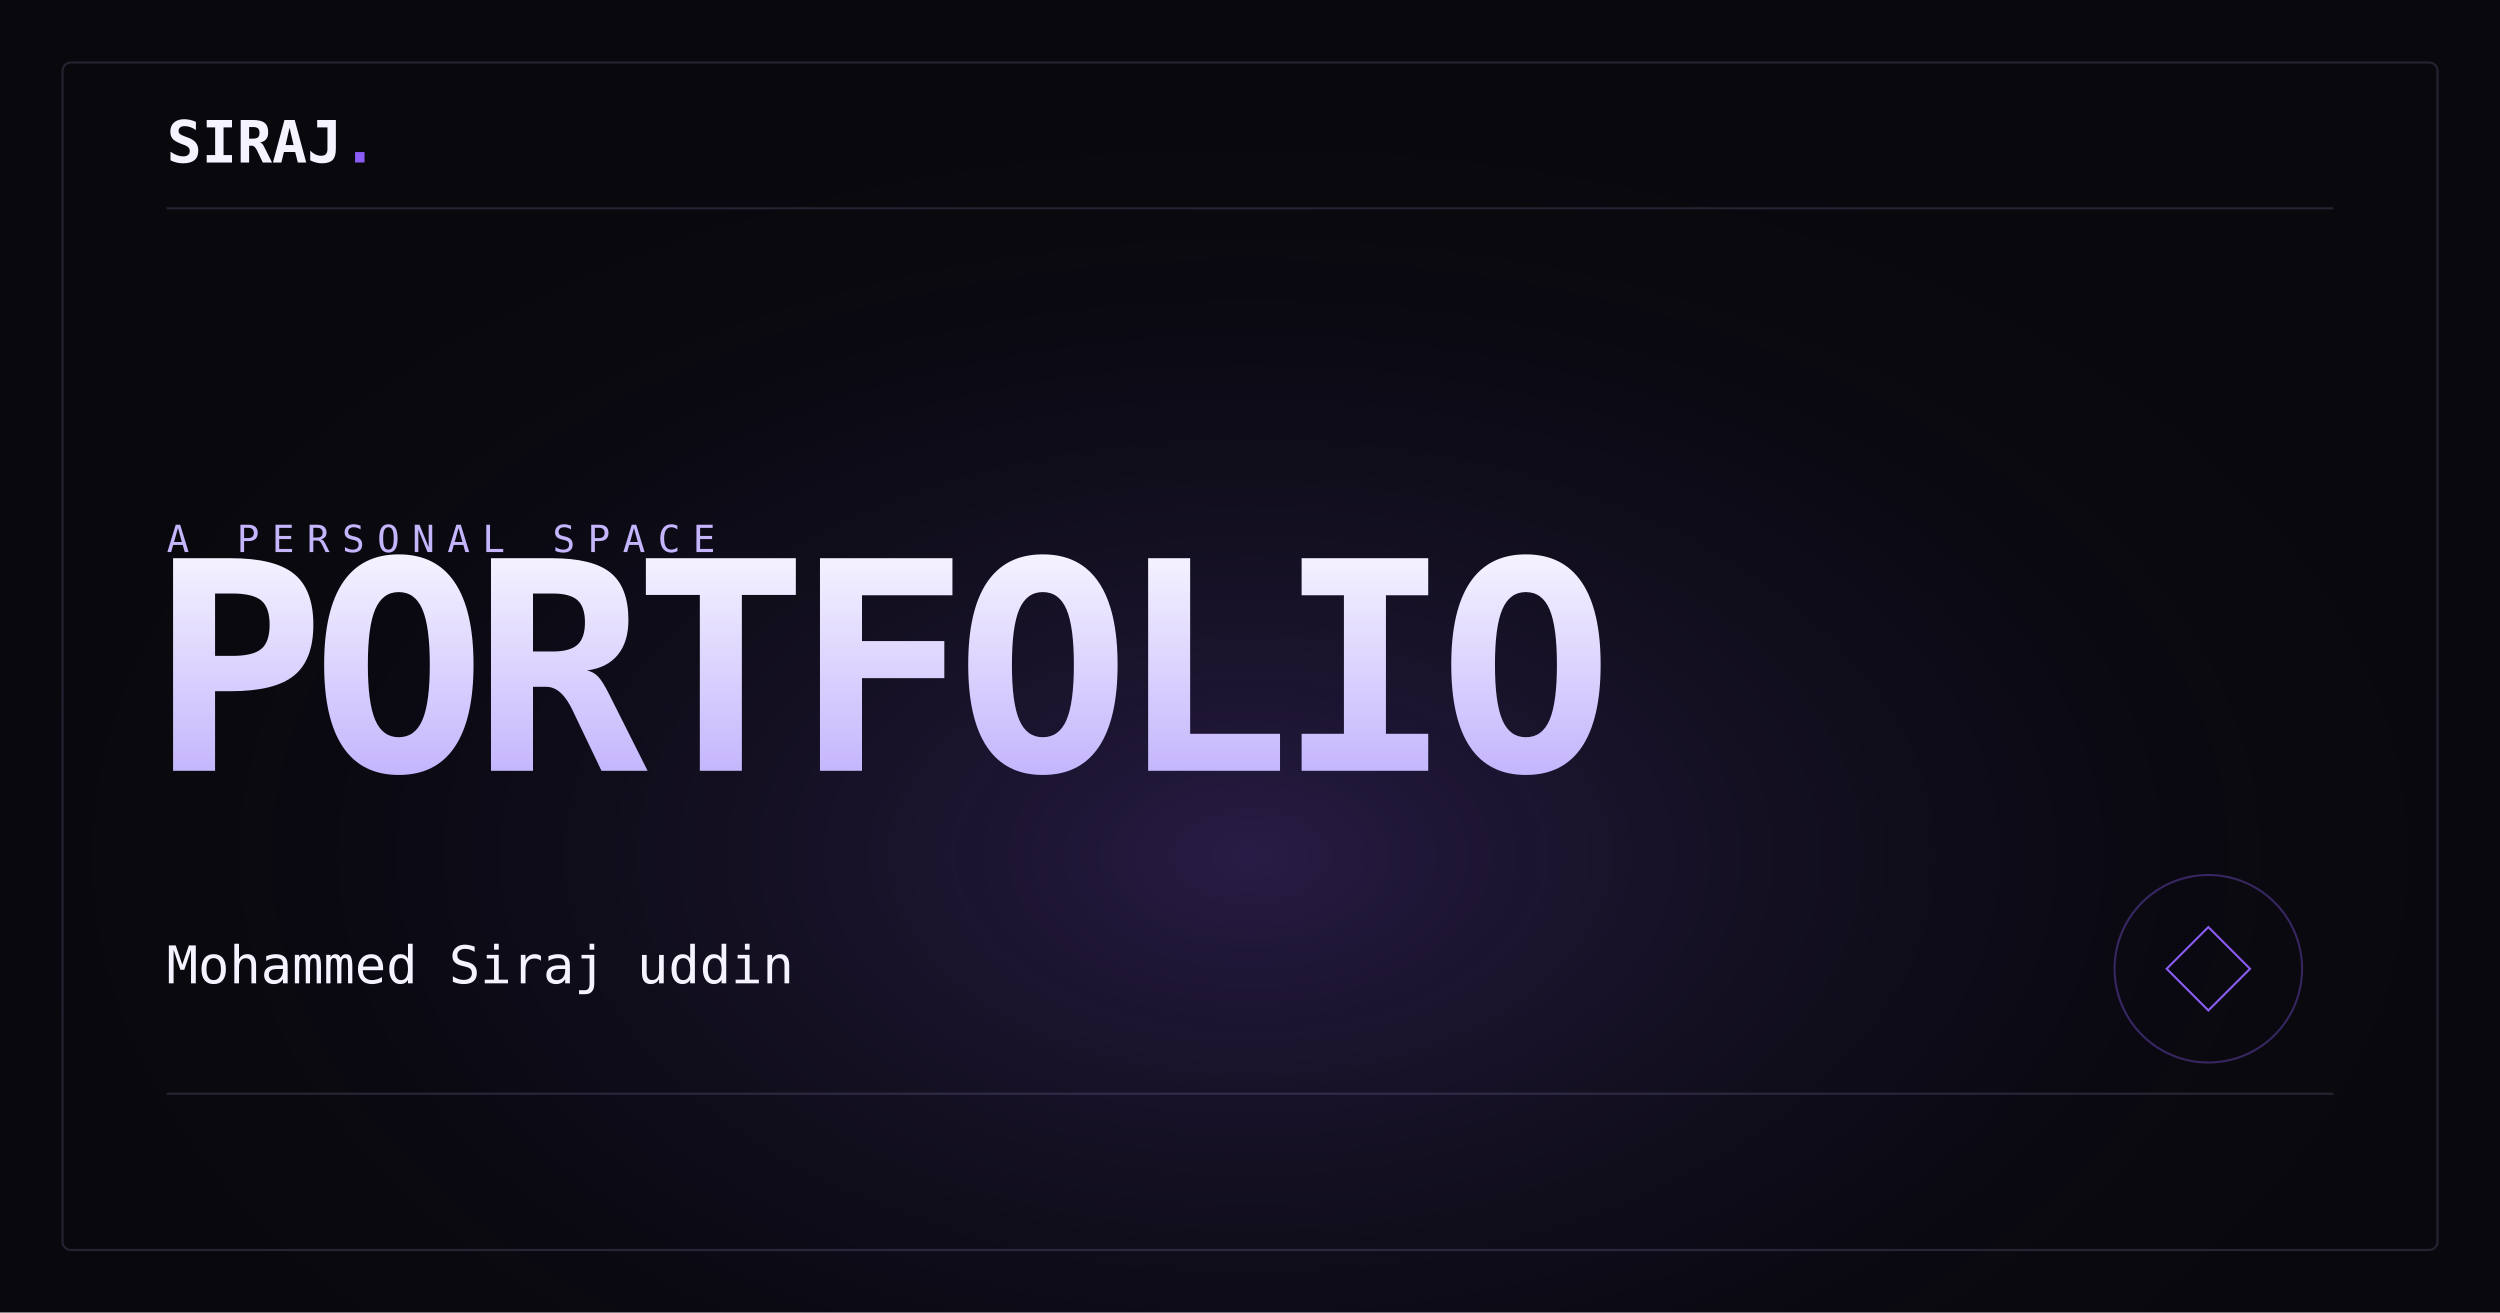
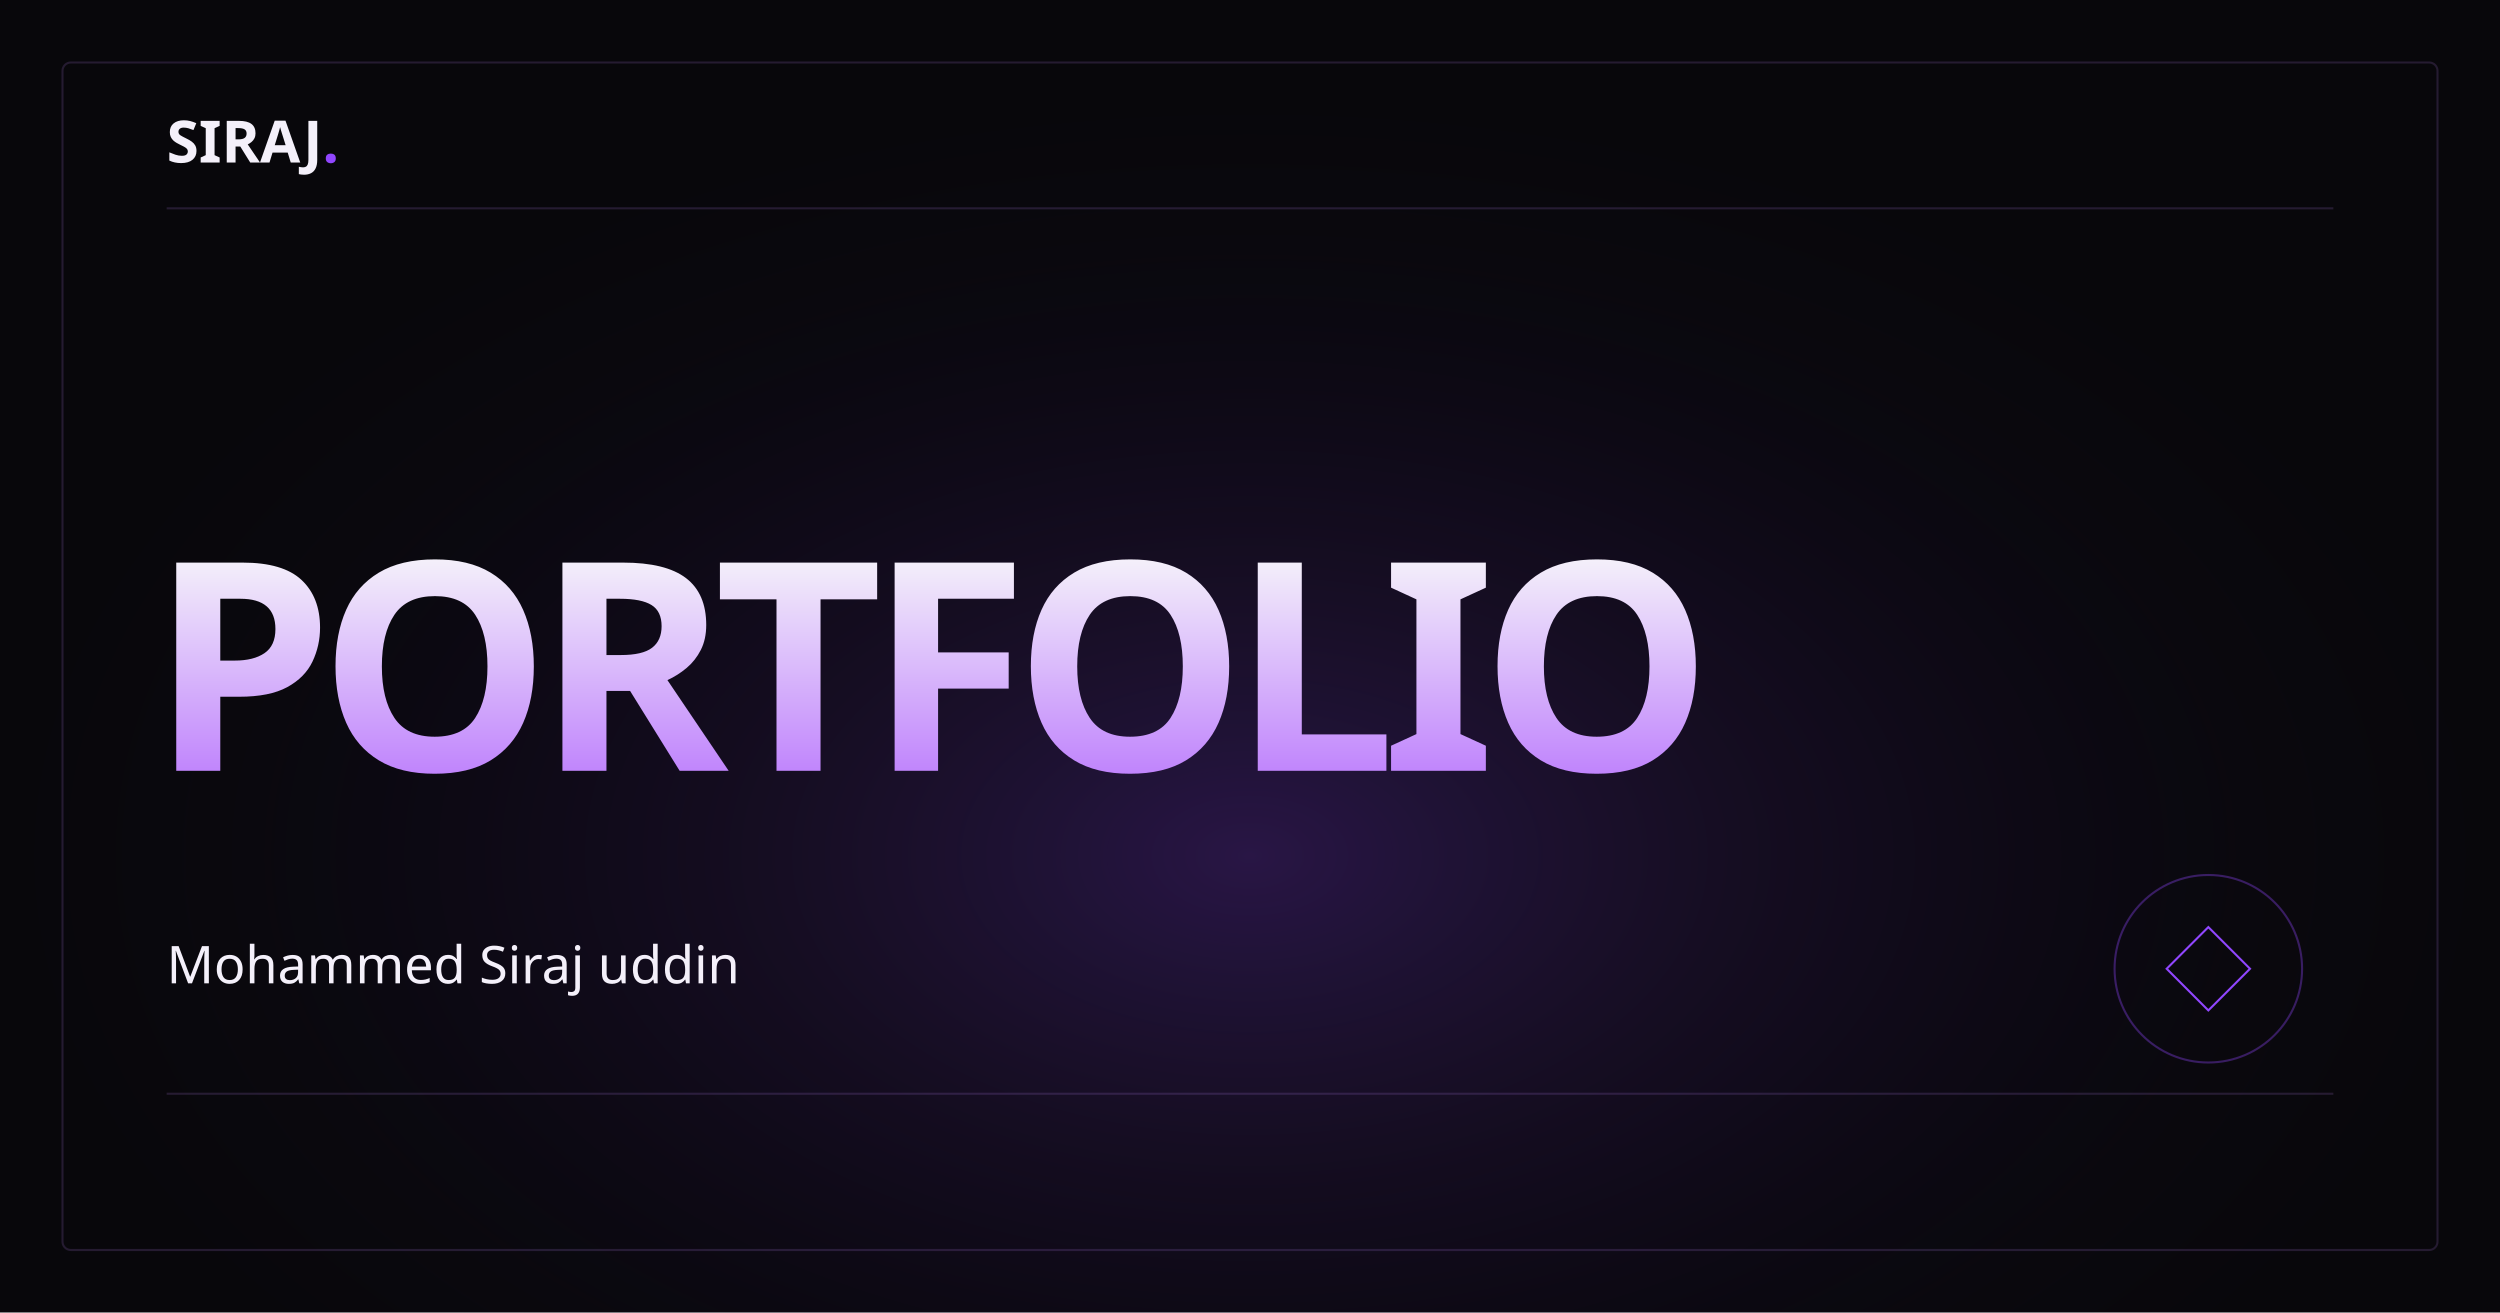
<svg xmlns="http://www.w3.org/2000/svg" width="1200" height="630" viewBox="0 0 1200 630">
  <defs>
    <radialGradient id="g">
-       <stop stop-color="#8B5CF6" stop-opacity=".24" />
-       <stop offset="1" stop-color="#08080D" stop-opacity="0" />
+       <stop stop-color="#9146FF" stop-opacity=".24" />
+       <stop offset="1" stop-color="#08070B" stop-opacity="0" />
    </radialGradient>
    <linearGradient id="t" x2="0" y2="1">
-       <stop stop-color="#F5F3FF" />
-       <stop offset="1" stop-color="#C4B5FD" />
+       <stop stop-color="#F4F0FA" />
+       <stop offset="1" stop-color="#C084FC" />
    </linearGradient>
  </defs>
-   <rect width="1200" height="630" fill="#08080D" />
+   <rect width="1200" height="630" fill="#08070B" />
  <ellipse cx="600" cy="410" rx="620" ry="380" fill="url(#g)" />
-   <rect x="30" y="30" width="1140" height="570" rx="4" fill="none" stroke="#C4B5FD" stroke-opacity=".16" />
-   <path d="M80 100H1120M80 525H1120" stroke="#C4B5FD" stroke-opacity=".16" />
-   <text x="80" y="78" fill="#F5F3FF" font-family="monospace" font-size="28" font-weight="700">SIRAJ<tspan fill="#8B5CF6">.</tspan>
+   <rect x="30" y="30" width="1140" height="570" rx="4" fill="none" stroke="#C084FC" stroke-opacity=".16" />
+   <path d="M80 100H1120M80 525H1120" stroke="#C084FC" stroke-opacity=".16" />
+   <text x="80" y="78" fill="#F4F0FA" font-family="sans-serif" font-size="28" font-weight="700">SIRAJ<tspan fill="#9146FF">.</tspan>
  </text>
-   <text x="80" y="265" fill="#C4B5FD" font-family="monospace" font-size="18" letter-spacing="6">A PERSONAL SPACE</text>
-   <text x="72" y="370" fill="url(#t)" font-family="monospace" font-size="140" font-weight="700" letter-spacing="-7">PORTFOLIO</text>
-   <text x="80" y="472" fill="#F5F3FF" font-family="monospace" font-size="25">Mohammed Siraj uddin</text>
-   <path d="m1040 465 20-20 20 20-20 20Z" fill="none" stroke="#8B5CF6" />
-   <circle cx="1060" cy="465" r="45" fill="none" stroke="#8B5CF6" stroke-opacity=".35" />
+   <text x="80" y="265" fill="#C084FC" font-family="sans-serif" font-size="18" letter-spacing="6" />
+   <text x="72" y="370" fill="url(#t)" font-family="sans-serif" font-size="140" font-weight="700" letter-spacing="-7">PORTFOLIO</text>
+   <text x="80" y="472" fill="#F4F0FA" font-family="sans-serif" font-size="25">Mohammed Siraj uddin</text>
+   <path d="m1040 465 20-20 20 20-20 20Z" fill="none" stroke="#9146FF" />
+   <circle cx="1060" cy="465" r="45" fill="none" stroke="#9146FF" stroke-opacity=".35" />
</svg>
